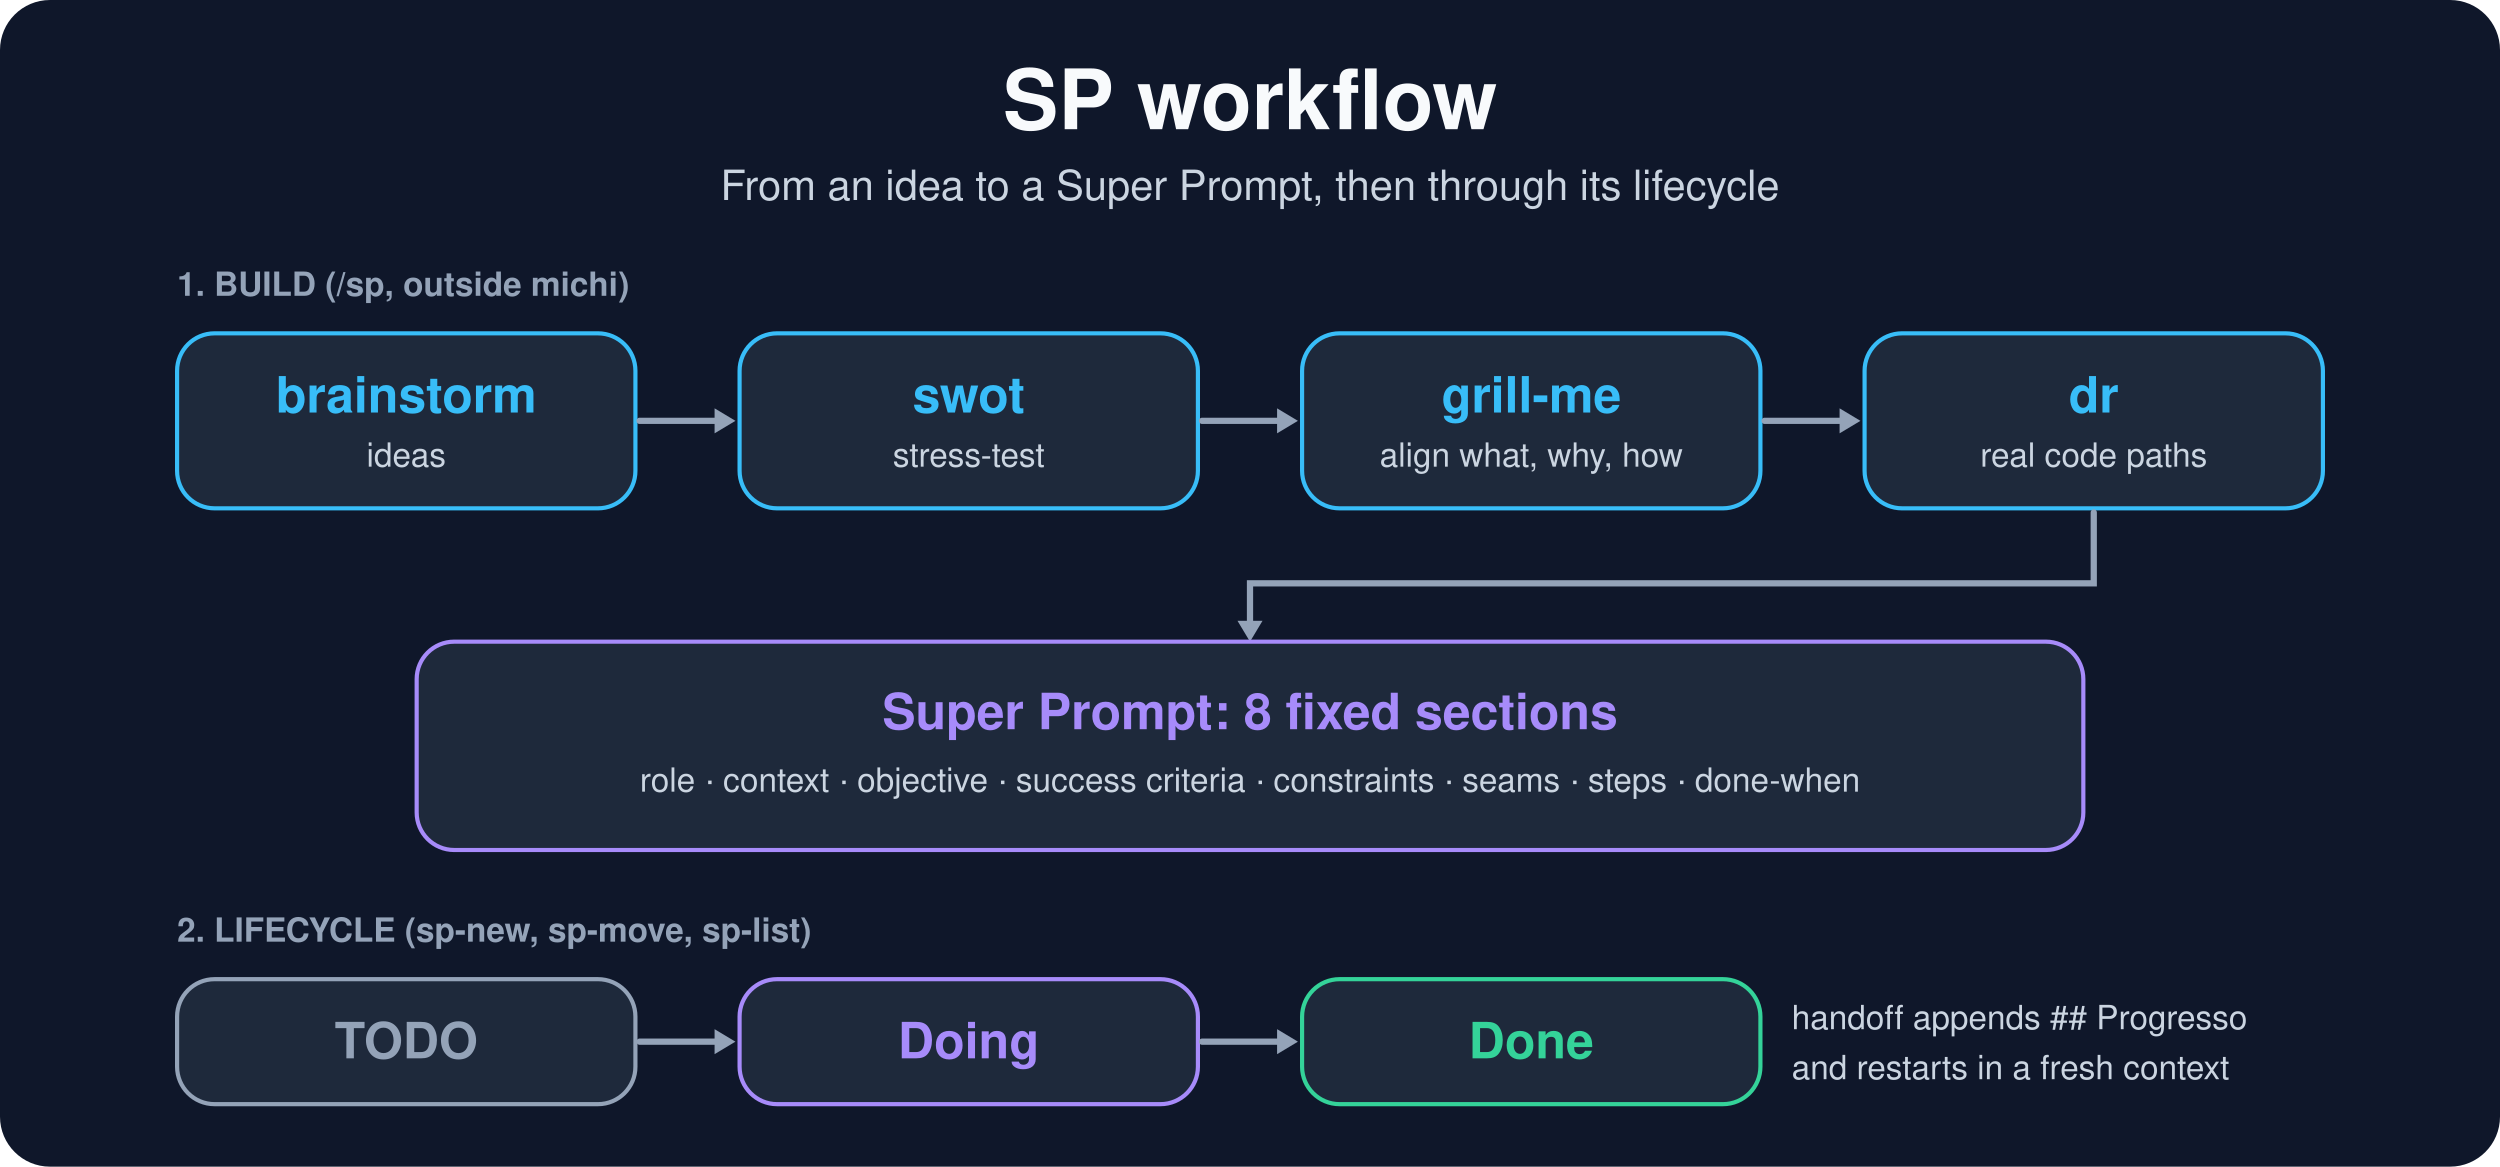
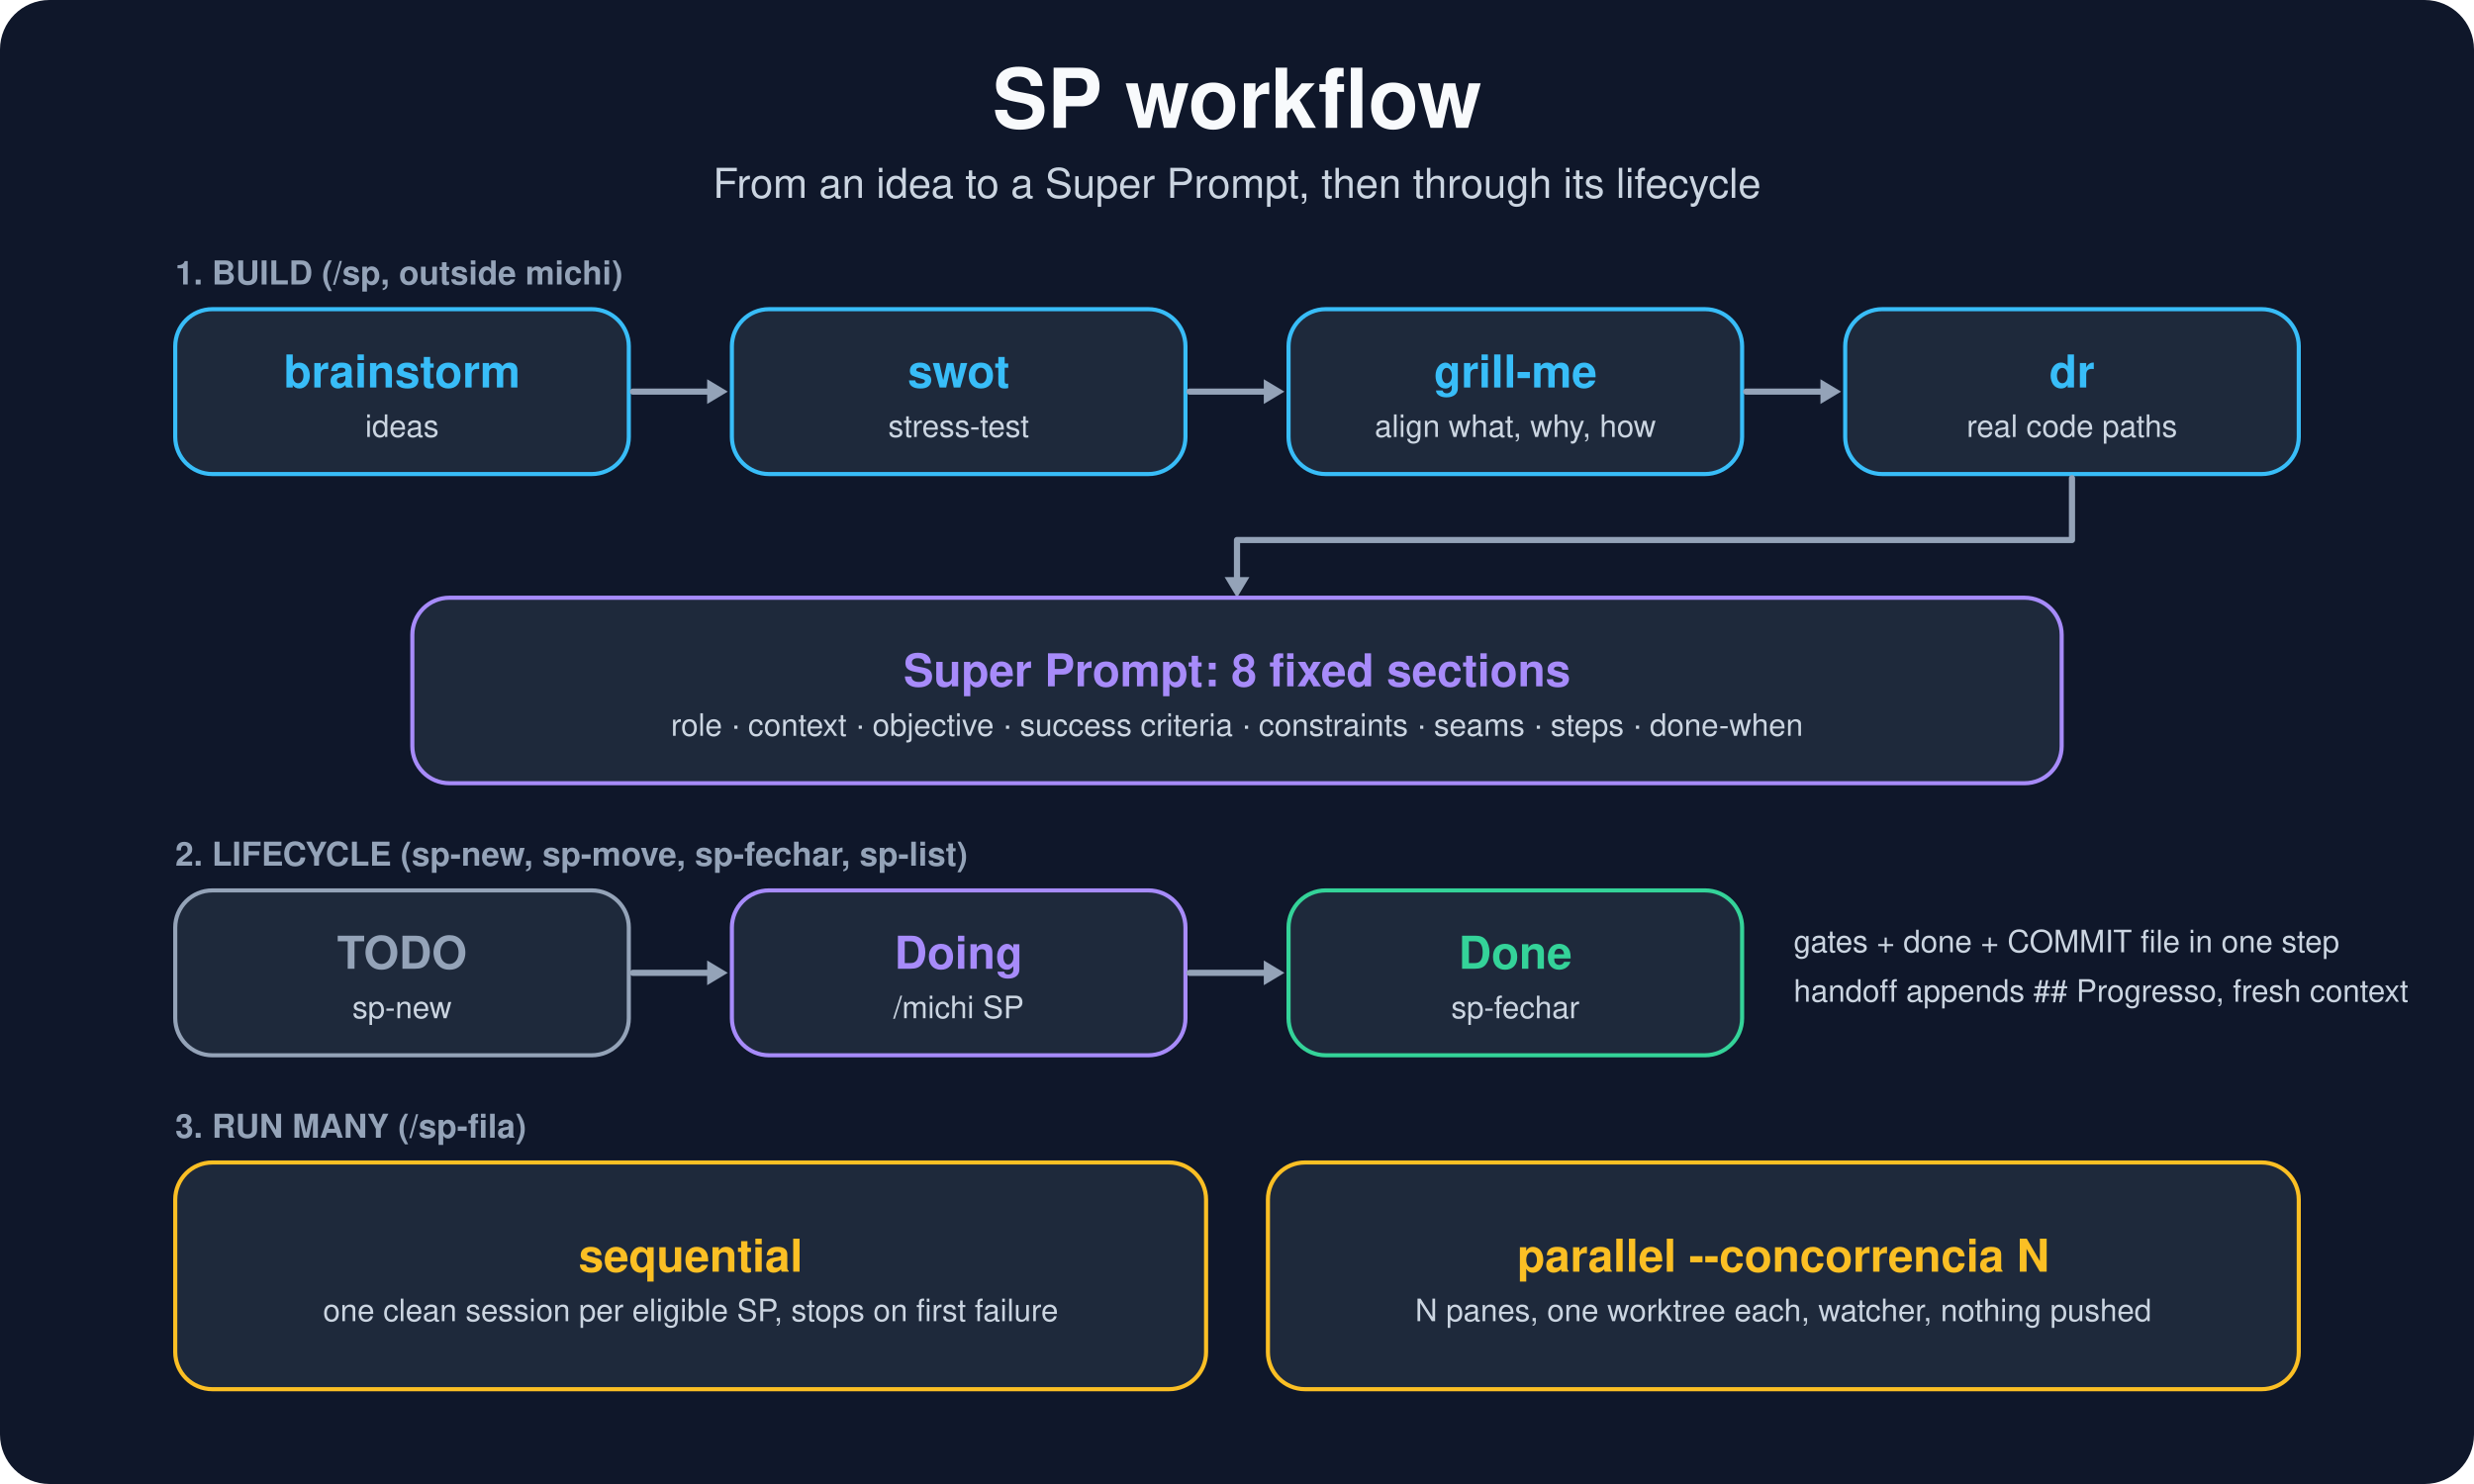
- <svg xmlns="http://www.w3.org/2000/svg" width="1200" height="560" viewBox="0 0 1200 560" role="img" aria-labelledby="t d">
-   <rect width="1200" height="560" rx="24" fill="#0f172a" />
+ <svg xmlns="http://www.w3.org/2000/svg" width="1200" height="720" viewBox="0 0 1200 720" role="img" aria-labelledby="t d">
+   <rect width="1200" height="720" rx="24" fill="#0f172a" />
  <g font-family="Segoe UI, Helvetica, Arial, sans-serif">
    <text x="600.0" y="62" text-anchor="middle" font-size="40" font-weight="700" fill="#f8fafc">SP workflow</text>
    <text x="600.0" y="96" text-anchor="middle" font-size="20" fill="#cbd5e1">From an idea to a Super Prompt, then through its lifecycle</text>
-     <text x="85" y="142" font-size="16" font-weight="600" fill="#94a3b8">1. BUILD  (/sp, outside michi)</text>
-     <rect x="85" y="160" width="220" height="84" rx="18" fill="#1e293b" stroke="#38bdf8" stroke-width="2" />
-     <text x="195.0" y="198.0" text-anchor="middle" font-size="24" font-weight="600" fill="#38bdf8">brainstorm</text>
-     <text x="195.0" y="224.0" text-anchor="middle" font-size="16" fill="#cbd5e1">ideas</text>
-     <rect x="355" y="160" width="220" height="84" rx="18" fill="#1e293b" stroke="#38bdf8" stroke-width="2" />
-     <text x="465.0" y="198.0" text-anchor="middle" font-size="24" font-weight="600" fill="#38bdf8">swot</text>
-     <text x="465.0" y="224.0" text-anchor="middle" font-size="16" fill="#cbd5e1">stress-test</text>
-     <rect x="625" y="160" width="220" height="84" rx="18" fill="#1e293b" stroke="#38bdf8" stroke-width="2" />
-     <text x="735.0" y="198.0" text-anchor="middle" font-size="24" font-weight="600" fill="#38bdf8">grill-me</text>
-     <text x="735.0" y="224.0" text-anchor="middle" font-size="16" fill="#cbd5e1">align what, why, how</text>
-     <rect x="895" y="160" width="220" height="84" rx="18" fill="#1e293b" stroke="#38bdf8" stroke-width="2" />
-     <text x="1005.0" y="198.0" text-anchor="middle" font-size="24" font-weight="600" fill="#38bdf8">dr</text>
-     <text x="1005.0" y="224.0" text-anchor="middle" font-size="16" fill="#cbd5e1">real code paths</text>
-     <path d="M307 202H345" stroke="#94a3b8" stroke-width="3" stroke-linecap="round" />
-     <path d="M353 202l-10-6v12z" fill="#94a3b8" />
-     <path d="M577 202H615" stroke="#94a3b8" stroke-width="3" stroke-linecap="round" />
-     <path d="M623 202l-10-6v12z" fill="#94a3b8" />
-     <path d="M847 202H885" stroke="#94a3b8" stroke-width="3" stroke-linecap="round" />
-     <path d="M893 202l-10-6v12z" fill="#94a3b8" />
-     <path d="M1005 246V280H600V300" stroke="#94a3b8" stroke-width="3" fill="none" stroke-linecap="round" />
-     <path d="M600 308l-6-10h12z" fill="#94a3b8" />
-     <rect x="200" y="308" width="800" height="100" rx="18" fill="#1e293b" stroke="#a78bfa" stroke-width="2" />
-     <text x="600" y="350" text-anchor="middle" font-size="24" font-weight="600" fill="#a78bfa">Super Prompt: 8 fixed sections</text>
-     <text x="600" y="380" text-anchor="middle" font-size="16" fill="#cbd5e1">role · context · objective · success criteria · constraints · seams · steps · done-when</text>
-     <text x="85" y="452" font-size="16" font-weight="600" fill="#94a3b8">2. LIFECYCLE  (sp-new, sp-move, sp-list)</text>
-     <rect x="85" y="470" width="220" height="60" rx="18" fill="#1e293b" stroke="#94a3b8" stroke-width="2" />
-     <text x="195.0" y="508.0" text-anchor="middle" font-size="24" font-weight="600" fill="#94a3b8">TODO</text>
-     <rect x="355" y="470" width="220" height="60" rx="18" fill="#1e293b" stroke="#a78bfa" stroke-width="2" />
-     <text x="465.0" y="508.0" text-anchor="middle" font-size="24" font-weight="600" fill="#a78bfa">Doing</text>
-     <text x="465" y="530" />
-     <text x="465" y="506" text-anchor="middle" font-size="0" />
-     <rect x="625" y="470" width="220" height="60" rx="18" fill="#1e293b" stroke="#34d399" stroke-width="2" />
-     <text x="735.0" y="508.0" text-anchor="middle" font-size="24" font-weight="600" fill="#34d399">Done</text>
-     <text x="735" y="530" />
-     <text x="735" y="506" text-anchor="middle" font-size="0" />
-     <path d="M307 500H345" stroke="#94a3b8" stroke-width="3" stroke-linecap="round" />
-     <path d="M353 500l-10-6v12z" fill="#94a3b8" />
-     <path d="M577 500H615" stroke="#94a3b8" stroke-width="3" stroke-linecap="round" />
-     <path d="M623 500l-10-6v12z" fill="#94a3b8" />
-     <text x="860" y="494" font-size="16" fill="#cbd5e1">handoff appends ## Progresso</text>
-     <text x="860" y="518" font-size="16" fill="#cbd5e1">and restarts in a fresh context</text>
+     <text x="85" y="138" text-anchor="start" font-size="16" font-weight="600" fill="#94a3b8">1. BUILD  (/sp, outside michi)</text>
+     <rect x="85" y="150" width="220" height="80" rx="18" fill="#1e293b" stroke="#38bdf8" stroke-width="2" />
+     <text x="195.0" y="188.0" text-anchor="middle" font-size="22" font-weight="600" fill="#38bdf8">brainstorm</text>
+     <text x="195.0" y="212.0" text-anchor="middle" font-size="15" fill="#cbd5e1">ideas</text>
+     <path d="M307 190H345" stroke="#94a3b8" stroke-width="3" stroke-linecap="round" />
+     <path d="M353 190l-10-6v12z" fill="#94a3b8" />
+     <rect x="355" y="150" width="220" height="80" rx="18" fill="#1e293b" stroke="#38bdf8" stroke-width="2" />
+     <text x="465.0" y="188.0" text-anchor="middle" font-size="22" font-weight="600" fill="#38bdf8">swot</text>
+     <text x="465.0" y="212.0" text-anchor="middle" font-size="15" fill="#cbd5e1">stress-test</text>
+     <path d="M577 190H615" stroke="#94a3b8" stroke-width="3" stroke-linecap="round" />
+     <path d="M623 190l-10-6v12z" fill="#94a3b8" />
+     <rect x="625" y="150" width="220" height="80" rx="18" fill="#1e293b" stroke="#38bdf8" stroke-width="2" />
+     <text x="735.0" y="188.0" text-anchor="middle" font-size="22" font-weight="600" fill="#38bdf8">grill-me</text>
+     <text x="735.0" y="212.0" text-anchor="middle" font-size="15" fill="#cbd5e1">align what, why, how</text>
+     <path d="M847 190H885" stroke="#94a3b8" stroke-width="3" stroke-linecap="round" />
+     <path d="M893 190l-10-6v12z" fill="#94a3b8" />
+     <rect x="895" y="150" width="220" height="80" rx="18" fill="#1e293b" stroke="#38bdf8" stroke-width="2" />
+     <text x="1005.0" y="188.0" text-anchor="middle" font-size="22" font-weight="600" fill="#38bdf8">dr</text>
+     <text x="1005.0" y="212.0" text-anchor="middle" font-size="15" fill="#cbd5e1">real code paths</text>
+     <path d="M1005 232V262H600V282" stroke="#94a3b8" stroke-width="3" fill="none" stroke-linecap="round" stroke-linejoin="round" />
+     <path d="M600 290l-6-10h12z" fill="#94a3b8" />
+     <rect x="200" y="290" width="800" height="90" rx="18" fill="#1e293b" stroke="#a78bfa" stroke-width="2" />
+     <text x="600.0" y="333.0" text-anchor="middle" font-size="22" font-weight="600" fill="#a78bfa">Super Prompt: 8 fixed sections</text>
+     <text x="600.0" y="357.0" text-anchor="middle" font-size="15" fill="#cbd5e1">role · context · objective · success criteria · constraints · seams · steps · done-when</text>
+     <text x="85" y="420" text-anchor="start" font-size="16" font-weight="600" fill="#94a3b8">2. LIFECYCLE  (sp-new, sp-move, sp-fechar, sp-list)</text>
+     <rect x="85" y="432" width="220" height="80" rx="18" fill="#1e293b" stroke="#94a3b8" stroke-width="2" />
+     <text x="195.0" y="470.0" text-anchor="middle" font-size="22" font-weight="600" fill="#94a3b8">TODO</text>
+     <text x="195.0" y="494.0" text-anchor="middle" font-size="15" fill="#cbd5e1">sp-new</text>
+     <path d="M307 472H345" stroke="#94a3b8" stroke-width="3" stroke-linecap="round" />
+     <path d="M353 472l-10-6v12z" fill="#94a3b8" />
+     <rect x="355" y="432" width="220" height="80" rx="18" fill="#1e293b" stroke="#a78bfa" stroke-width="2" />
+     <text x="465.0" y="470.0" text-anchor="middle" font-size="22" font-weight="600" fill="#a78bfa">Doing</text>
+     <text x="465.0" y="494.0" text-anchor="middle" font-size="15" fill="#cbd5e1">/michi SP</text>
+     <path d="M577 472H615" stroke="#94a3b8" stroke-width="3" stroke-linecap="round" />
+     <path d="M623 472l-10-6v12z" fill="#94a3b8" />
+     <rect x="625" y="432" width="220" height="80" rx="18" fill="#1e293b" stroke="#34d399" stroke-width="2" />
+     <text x="735.0" y="470.0" text-anchor="middle" font-size="22" font-weight="600" fill="#34d399">Done</text>
+     <text x="735.0" y="494.0" text-anchor="middle" font-size="15" fill="#cbd5e1">sp-fechar</text>
+     <text x="870" y="462" text-anchor="start" font-size="15" fill="#cbd5e1">gates + done + COMMIT file in one step</text>
+     <text x="870" y="486" text-anchor="start" font-size="15" fill="#cbd5e1">handoff appends ## Progresso, fresh context</text>
+     <text x="85" y="552" text-anchor="start" font-size="16" font-weight="600" fill="#94a3b8">3. RUN MANY  (/sp-fila)</text>
+     <rect x="85" y="564" width="500" height="110" rx="18" fill="#1e293b" stroke="#fbbf24" stroke-width="2" />
+     <text x="335.0" y="617.0" text-anchor="middle" font-size="22" font-weight="600" fill="#fbbf24">sequential</text>
+     <text x="335.0" y="641.0" text-anchor="middle" font-size="15" fill="#cbd5e1">one clean session per eligible SP, stops on first failure</text>
+     <rect x="615" y="564" width="500" height="110" rx="18" fill="#1e293b" stroke="#fbbf24" stroke-width="2" />
+     <text x="865.0" y="617.0" text-anchor="middle" font-size="22" font-weight="600" fill="#fbbf24">parallel  --concorrencia N</text>
+     <text x="865.0" y="641.0" text-anchor="middle" font-size="15" fill="#cbd5e1">N panes, one worktree each, watcher, nothing pushed</text>
  </g>
</svg>
